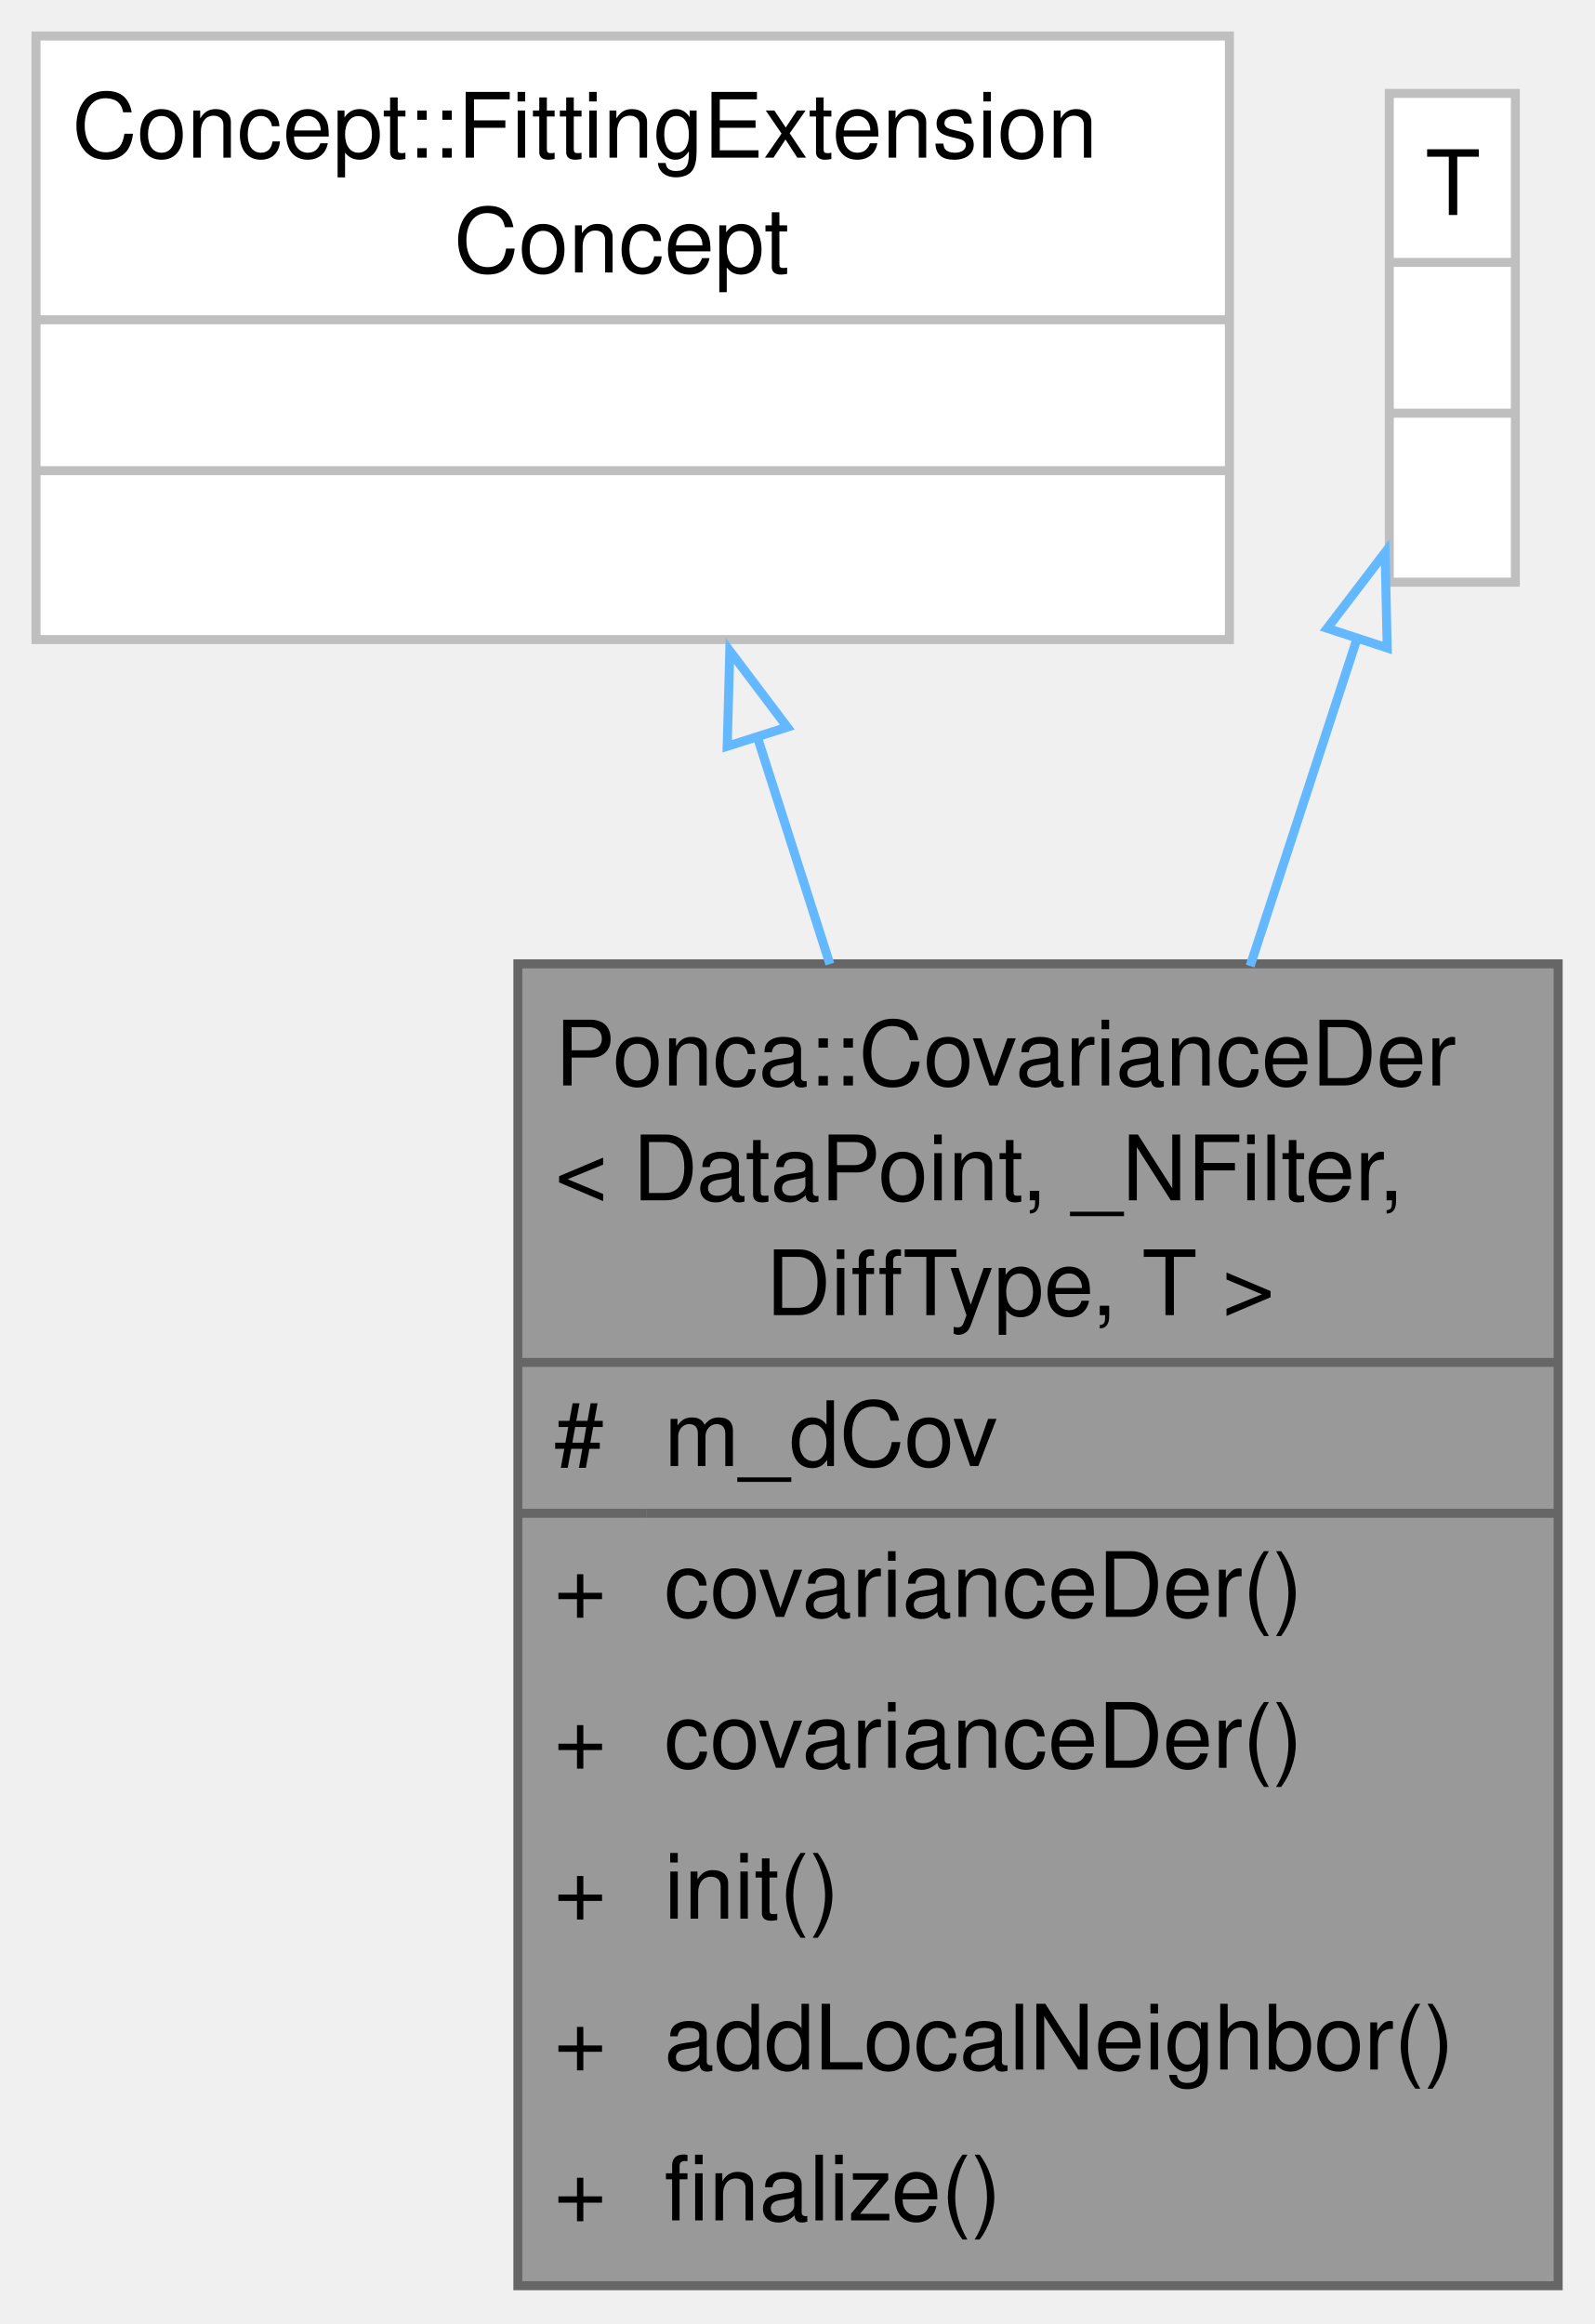
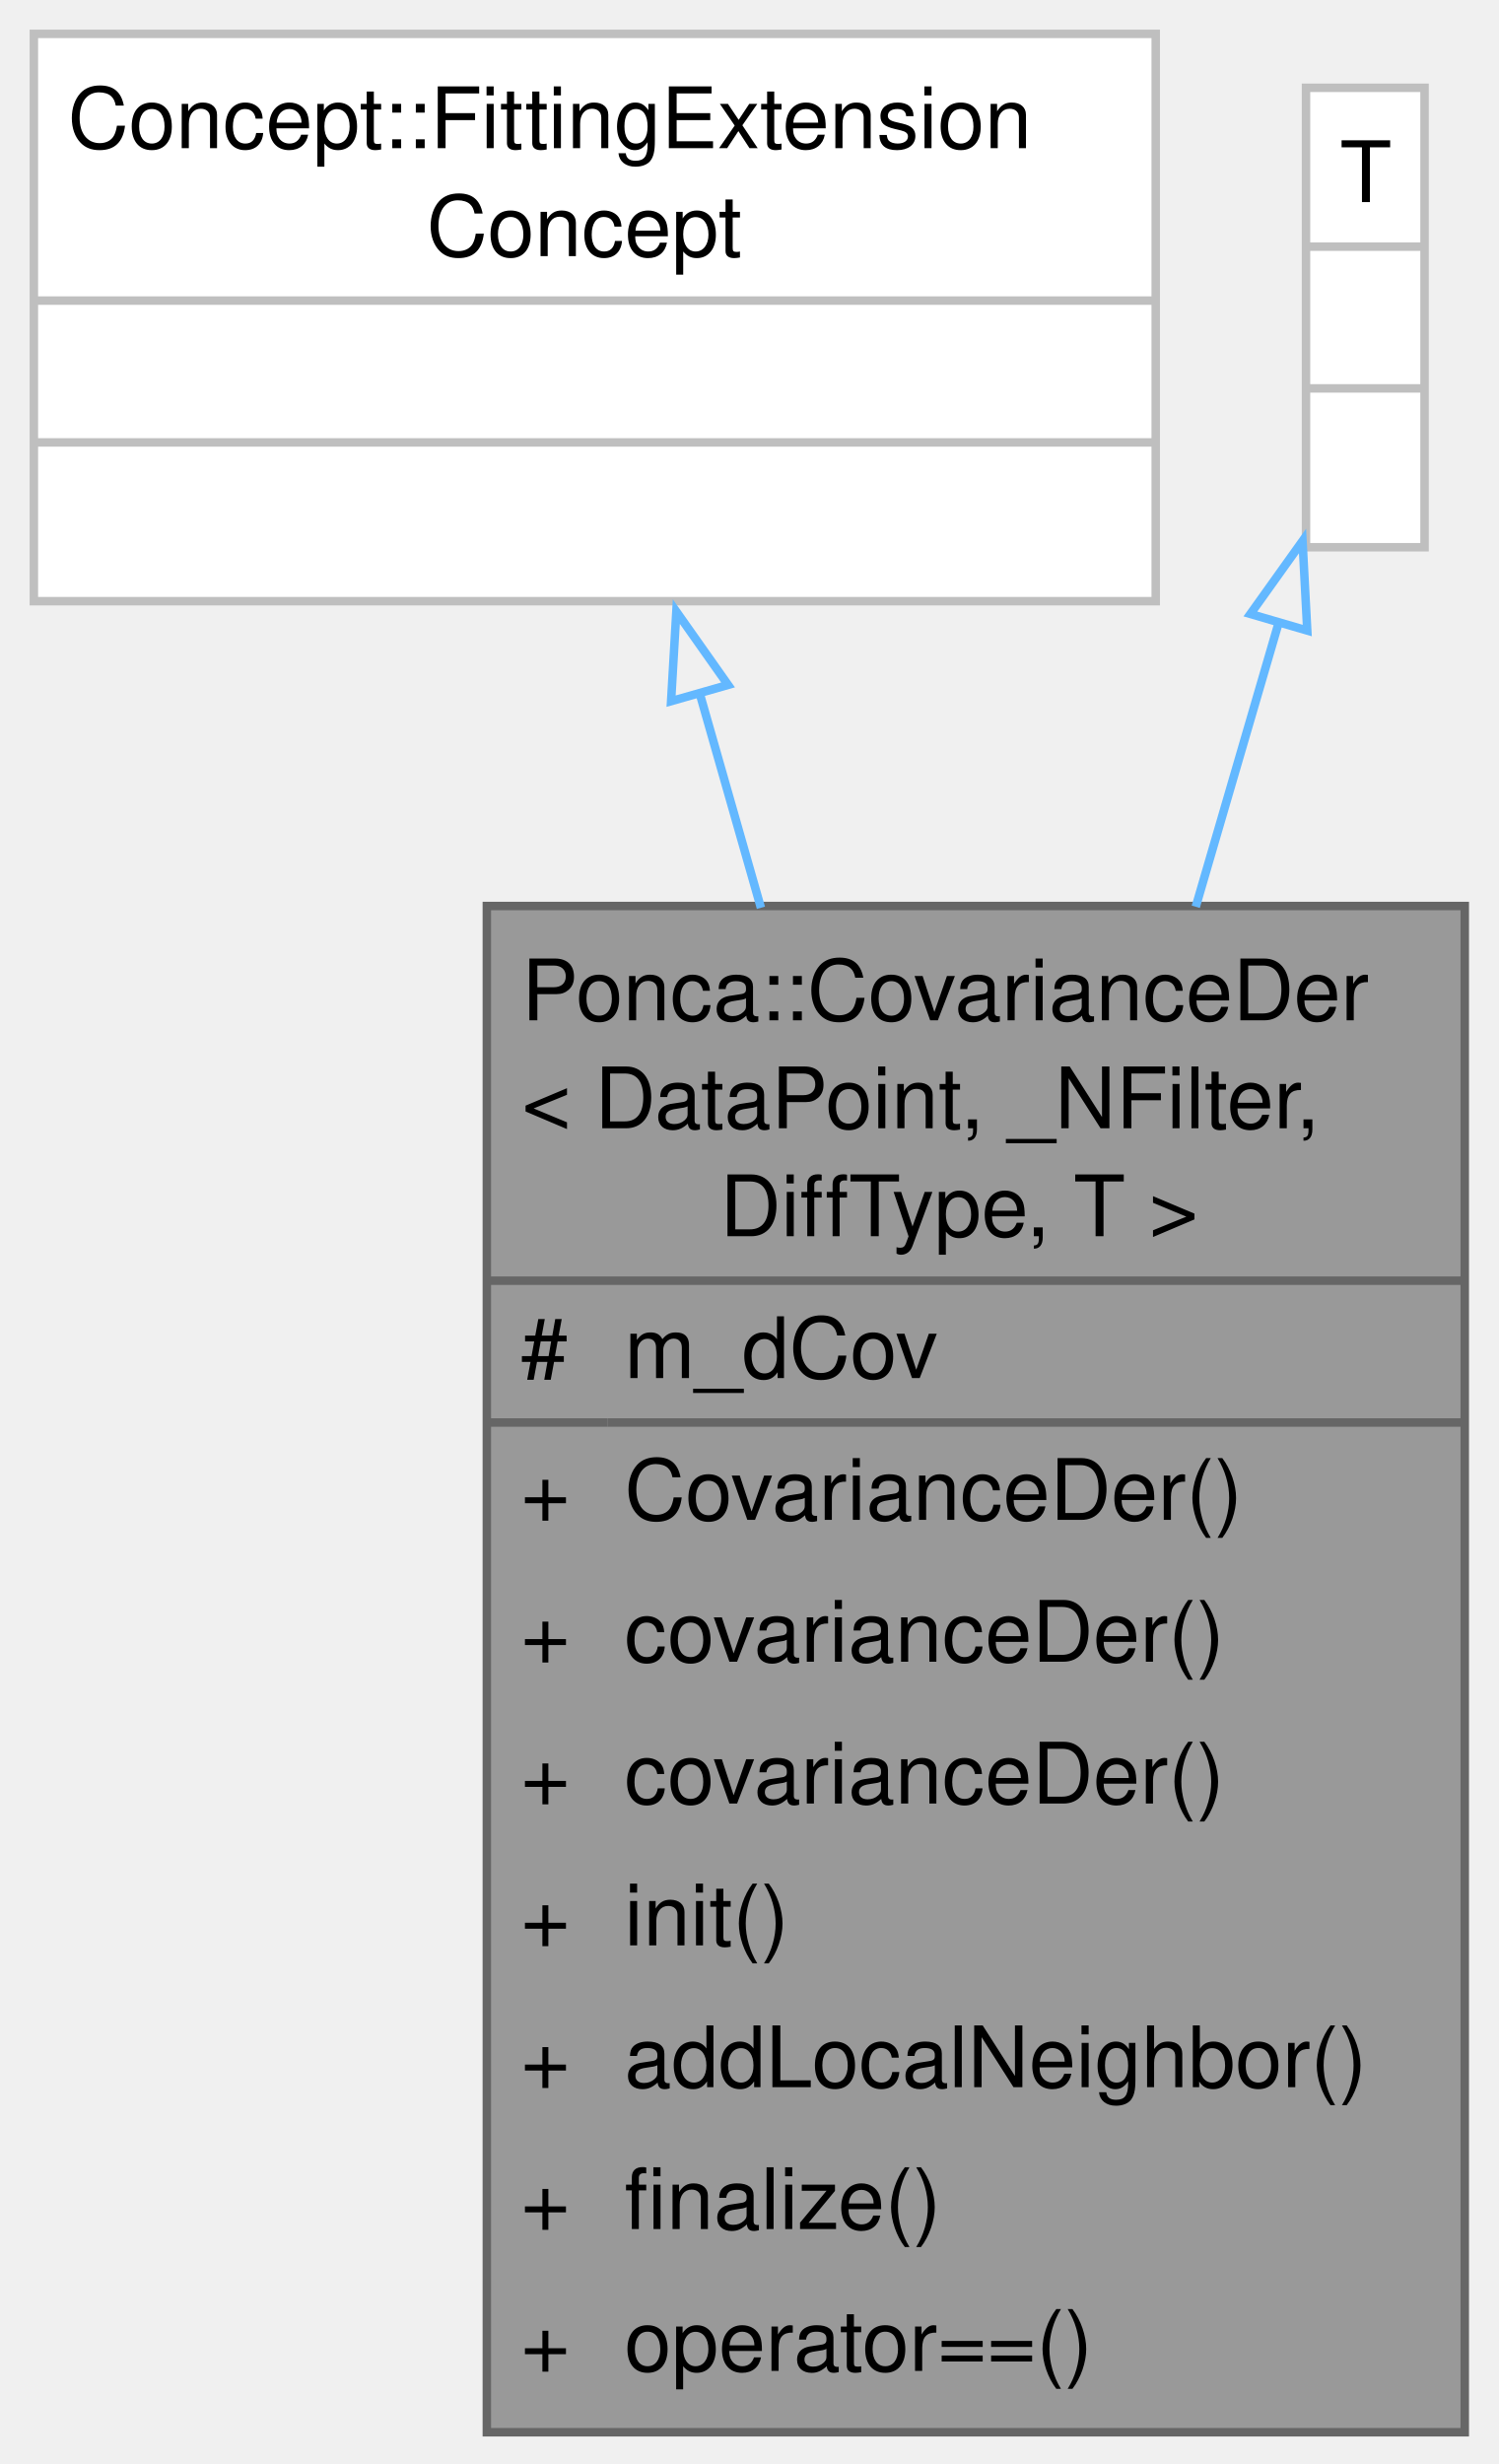
- <svg xmlns="http://www.w3.org/2000/svg" xmlns:xlink="http://www.w3.org/1999/xlink" width="177pt" height="258pt" viewBox="0.00 0.00 177.00 258.00">
-   <g id="graph0" class="graph" transform="scale(1 1) rotate(0) translate(4 253.75)">
+ <svg xmlns="http://www.w3.org/2000/svg" xmlns:xlink="http://www.w3.org/1999/xlink" width="177pt" height="291pt" viewBox="0.00 0.00 177.00 291.00">
+   <g id="graph0" class="graph" transform="scale(1 1) rotate(0) translate(4 287.25)">
    <g id="Node000001" class="node">
      <g id="a_Node000001">
        <a xlink:title="Internal generic class computing the derivatives of covariance matrix computed by covarianceBase.">
-           <polygon fill="#999999" stroke="none" points="169,-146.75 53.5,-146.75 53.5,0 169,0 169,-146.75" />
-           <text xml:space="preserve" text-anchor="start" x="57.62" y="-133.25" font-family="Helvetica,sans-Serif" font-size="10.00">Ponca::CovarianceDer</text>
-           <text xml:space="preserve" text-anchor="start" x="57.62" y="-120.5" font-family="Helvetica,sans-Serif" font-size="10.00">&lt; DataPoint, _NFilter,</text>
-           <text xml:space="preserve" text-anchor="start" x="78.25" y="-107.75" font-family="Helvetica,sans-Serif" font-size="10.00"> DiffType, T &gt;</text>
-           <text xml:space="preserve" text-anchor="start" x="57.5" y="-91" font-family="Helvetica,sans-Serif" font-size="10.00">#</text>
-           <text xml:space="preserve" text-anchor="start" x="69.75" y="-91" font-family="Helvetica,sans-Serif" font-size="10.00">m_dCov</text>
+           <polygon fill="#999999" stroke="none" points="169,-180.25 53.5,-180.25 53.5,0 169,0 169,-180.25" />
+           <text xml:space="preserve" text-anchor="start" x="57.62" y="-166.75" font-family="Helvetica,sans-Serif" font-size="10.00">Ponca::CovarianceDer</text>
+           <text xml:space="preserve" text-anchor="start" x="57.62" y="-154" font-family="Helvetica,sans-Serif" font-size="10.00">&lt; DataPoint, _NFilter,</text>
+           <text xml:space="preserve" text-anchor="start" x="78.25" y="-141.25" font-family="Helvetica,sans-Serif" font-size="10.00"> DiffType, T &gt;</text>
+           <text xml:space="preserve" text-anchor="start" x="57.5" y="-124.5" font-family="Helvetica,sans-Serif" font-size="10.00">#</text>
+           <text xml:space="preserve" text-anchor="start" x="69.75" y="-124.5" font-family="Helvetica,sans-Serif" font-size="10.00">m_dCov</text>
+           <text xml:space="preserve" text-anchor="start" x="57.5" y="-107.75" font-family="Helvetica,sans-Serif" font-size="10.00">+</text>
+           <text xml:space="preserve" text-anchor="start" x="69.75" y="-107.75" font-family="Helvetica,sans-Serif" font-size="10.00">CovarianceDer()</text>
+           <text xml:space="preserve" text-anchor="start" x="57.5" y="-91" font-family="Helvetica,sans-Serif" font-size="10.00">+</text>
+           <text xml:space="preserve" text-anchor="start" x="69.75" y="-91" font-family="Helvetica,sans-Serif" font-size="10.00">covarianceDer()</text>
          <text xml:space="preserve" text-anchor="start" x="57.5" y="-74.25" font-family="Helvetica,sans-Serif" font-size="10.00">+</text>
          <text xml:space="preserve" text-anchor="start" x="69.75" y="-74.25" font-family="Helvetica,sans-Serif" font-size="10.00">covarianceDer()</text>
          <text xml:space="preserve" text-anchor="start" x="57.5" y="-57.5" font-family="Helvetica,sans-Serif" font-size="10.00">+</text>
-           <text xml:space="preserve" text-anchor="start" x="69.75" y="-57.5" font-family="Helvetica,sans-Serif" font-size="10.00">covarianceDer()</text>
+           <text xml:space="preserve" text-anchor="start" x="69.75" y="-57.5" font-family="Helvetica,sans-Serif" font-size="10.00">init()</text>
          <text xml:space="preserve" text-anchor="start" x="57.5" y="-40.75" font-family="Helvetica,sans-Serif" font-size="10.00">+</text>
-           <text xml:space="preserve" text-anchor="start" x="69.75" y="-40.75" font-family="Helvetica,sans-Serif" font-size="10.00">init()</text>
+           <text xml:space="preserve" text-anchor="start" x="69.75" y="-40.75" font-family="Helvetica,sans-Serif" font-size="10.00">addLocalNeighbor()</text>
          <text xml:space="preserve" text-anchor="start" x="57.5" y="-24" font-family="Helvetica,sans-Serif" font-size="10.00">+</text>
-           <text xml:space="preserve" text-anchor="start" x="69.75" y="-24" font-family="Helvetica,sans-Serif" font-size="10.00">addLocalNeighbor()</text>
+           <text xml:space="preserve" text-anchor="start" x="69.75" y="-24" font-family="Helvetica,sans-Serif" font-size="10.00">finalize()</text>
          <text xml:space="preserve" text-anchor="start" x="57.5" y="-7.25" font-family="Helvetica,sans-Serif" font-size="10.00">+</text>
-           <text xml:space="preserve" text-anchor="start" x="69.75" y="-7.25" font-family="Helvetica,sans-Serif" font-size="10.00">finalize()</text>
-           <polygon fill="#666666" stroke="#666666" points="53.5,-102.5 53.5,-102.5 169,-102.5 169,-102.5 53.5,-102.5" />
-           <polygon fill="#666666" stroke="#666666" points="53.5,-85.75 53.5,-85.75 67.75,-85.75 67.75,-85.75 53.5,-85.75" />
-           <polygon fill="#666666" stroke="#666666" points="67.75,-85.75 67.75,-85.75 169,-85.75 169,-85.75 67.75,-85.75" />
-           <polygon fill="none" stroke="#666666" points="53.5,0 53.5,-146.75 169,-146.75 169,0 53.5,0" />
+           <text xml:space="preserve" text-anchor="start" x="69.75" y="-7.25" font-family="Helvetica,sans-Serif" font-size="10.00">operator==()</text>
+           <polygon fill="#666666" stroke="#666666" points="53.5,-136 53.5,-136 169,-136 169,-136 53.5,-136" />
+           <polygon fill="#666666" stroke="#666666" points="53.5,-119.25 53.5,-119.25 67.75,-119.25 67.75,-119.25 53.5,-119.25" />
+           <polygon fill="#666666" stroke="#666666" points="67.75,-119.25 67.75,-119.25 169,-119.25 169,-119.25 67.75,-119.25" />
+           <polygon fill="none" stroke="#666666" points="53.5,0 53.5,-180.25 169,-180.25 169,0 53.5,0" />
        </a>
      </g>
    </g>
    <g id="Node000002" class="node">
      <g id="a_Node000002">
        <a xlink:title=" ">
-           <polygon fill="white" stroke="none" points="132.5,-249.75 0,-249.75 0,-182.75 132.5,-182.75 132.5,-249.75" />
-           <text xml:space="preserve" text-anchor="start" x="4" y="-236.25" font-family="Helvetica,sans-Serif" font-size="10.00">Concept::FittingExtension</text>
-           <text xml:space="preserve" text-anchor="start" x="46.38" y="-223.5" font-family="Helvetica,sans-Serif" font-size="10.00">Concept</text>
-           <text xml:space="preserve" text-anchor="start" x="64.75" y="-206.75" font-family="Helvetica,sans-Serif" font-size="10.00"> </text>
-           <text xml:space="preserve" text-anchor="start" x="64.75" y="-190" font-family="Helvetica,sans-Serif" font-size="10.00"> </text>
-           <polygon fill="#bfbfbf" stroke="#bfbfbf" points="0,-218.25 0,-218.25 132.5,-218.25 132.5,-218.25 0,-218.25" />
-           <polygon fill="#bfbfbf" stroke="#bfbfbf" points="0,-201.5 0,-201.5 132.5,-201.5 132.5,-201.5 0,-201.5" />
-           <polygon fill="none" stroke="#bfbfbf" points="0,-182.75 0,-249.75 132.5,-249.75 132.5,-182.75 0,-182.75" />
+           <polygon fill="white" stroke="none" points="132.5,-283.25 0,-283.25 0,-216.25 132.5,-216.25 132.5,-283.25" />
+           <text xml:space="preserve" text-anchor="start" x="4" y="-269.75" font-family="Helvetica,sans-Serif" font-size="10.00">Concept::FittingExtension</text>
+           <text xml:space="preserve" text-anchor="start" x="46.38" y="-257" font-family="Helvetica,sans-Serif" font-size="10.00">Concept</text>
+           <text xml:space="preserve" text-anchor="start" x="64.75" y="-240.25" font-family="Helvetica,sans-Serif" font-size="10.00"> </text>
+           <text xml:space="preserve" text-anchor="start" x="64.75" y="-223.5" font-family="Helvetica,sans-Serif" font-size="10.00"> </text>
+           <polygon fill="#bfbfbf" stroke="#bfbfbf" points="0,-251.75 0,-251.75 132.5,-251.75 132.5,-251.75 0,-251.75" />
+           <polygon fill="#bfbfbf" stroke="#bfbfbf" points="0,-235 0,-235 132.5,-235 132.5,-235 0,-235" />
+           <polygon fill="none" stroke="#bfbfbf" points="0,-216.25 0,-283.25 132.5,-283.25 132.5,-216.25 0,-216.25" />
        </a>
      </g>
    </g>
    <g id="edge1_Node000001_Node000002" class="edge">
      <g id="a_edge1_Node000001_Node000002">
        <a xlink:title=" ">
-           <path fill="none" stroke="#63b8ff" d="M80.07,-171.99C82.64,-163.95 85.38,-155.35 88.14,-146.72" />
-           <polygon fill="none" stroke="#63b8ff" points="76.74,-170.9 77.03,-181.49 83.41,-173.03 76.74,-170.9" />
+           <path fill="none" stroke="#63b8ff" d="M78.58,-205.57C80.87,-197.54 83.34,-188.87 85.87,-180.04" />
+           <polygon fill="none" stroke="#63b8ff" points="75.26,-204.44 75.88,-215.02 81.99,-206.36 75.26,-204.44" />
        </a>
      </g>
    </g>
    <g id="Node000003" class="node">
      <g id="a_Node000003">
        <a xlink:title=" ">
-           <polygon fill="white" stroke="none" points="164.25,-243.38 150.25,-243.38 150.25,-189.12 164.25,-189.12 164.25,-243.38" />
-           <text xml:space="preserve" text-anchor="start" x="154.25" y="-229.88" font-family="Helvetica,sans-Serif" font-size="10.00">T</text>
-           <text xml:space="preserve" text-anchor="start" x="155.75" y="-213.12" font-family="Helvetica,sans-Serif" font-size="10.00"> </text>
-           <text xml:space="preserve" text-anchor="start" x="155.75" y="-196.38" font-family="Helvetica,sans-Serif" font-size="10.00"> </text>
-           <polygon fill="#bfbfbf" stroke="#bfbfbf" points="150.25,-224.62 150.25,-224.62 164.25,-224.62 164.25,-224.62 150.25,-224.62" />
-           <polygon fill="#bfbfbf" stroke="#bfbfbf" points="150.25,-207.88 150.25,-207.88 164.25,-207.88 164.25,-207.88 150.25,-207.88" />
-           <polygon fill="none" stroke="#bfbfbf" points="150.25,-189.12 150.25,-243.38 164.25,-243.38 164.25,-189.12 150.25,-189.12" />
+           <polygon fill="white" stroke="none" points="164.25,-276.88 150.25,-276.88 150.25,-222.62 164.25,-222.62 164.25,-276.88" />
+           <text xml:space="preserve" text-anchor="start" x="154.25" y="-263.38" font-family="Helvetica,sans-Serif" font-size="10.00">T</text>
+           <text xml:space="preserve" text-anchor="start" x="155.75" y="-246.62" font-family="Helvetica,sans-Serif" font-size="10.00"> </text>
+           <text xml:space="preserve" text-anchor="start" x="155.75" y="-229.88" font-family="Helvetica,sans-Serif" font-size="10.00"> </text>
+           <polygon fill="#bfbfbf" stroke="#bfbfbf" points="150.25,-258.12 150.25,-258.12 164.25,-258.12 164.25,-258.12 150.25,-258.12" />
+           <polygon fill="#bfbfbf" stroke="#bfbfbf" points="150.25,-241.38 150.25,-241.38 164.25,-241.38 164.25,-241.38 150.25,-241.38" />
+           <polygon fill="none" stroke="#bfbfbf" points="150.25,-222.62 150.25,-276.88 164.25,-276.88 164.25,-222.62 150.25,-222.62" />
        </a>
      </g>
    </g>
    <g id="edge2_Node000001_Node000003" class="edge">
      <g id="a_edge2_Node000001_Node000003">
        <a xlink:title=" ">
-           <path fill="none" stroke="#63b8ff" d="M146.76,-183.12C143.17,-172.13 139,-159.36 134.8,-146.5" />
-           <polygon fill="none" stroke="#63b8ff" points="143.36,-184 149.79,-192.42 150.02,-181.82 143.36,-184" />
+           <path fill="none" stroke="#63b8ff" d="M147.1,-213.97C144.12,-203.77 140.73,-192.13 137.23,-180.16" />
+           <polygon fill="none" stroke="#63b8ff" points="143.68,-214.74 149.84,-223.36 150.4,-212.78 143.68,-214.74" />
        </a>
      </g>
    </g>
  </g>
</svg>
